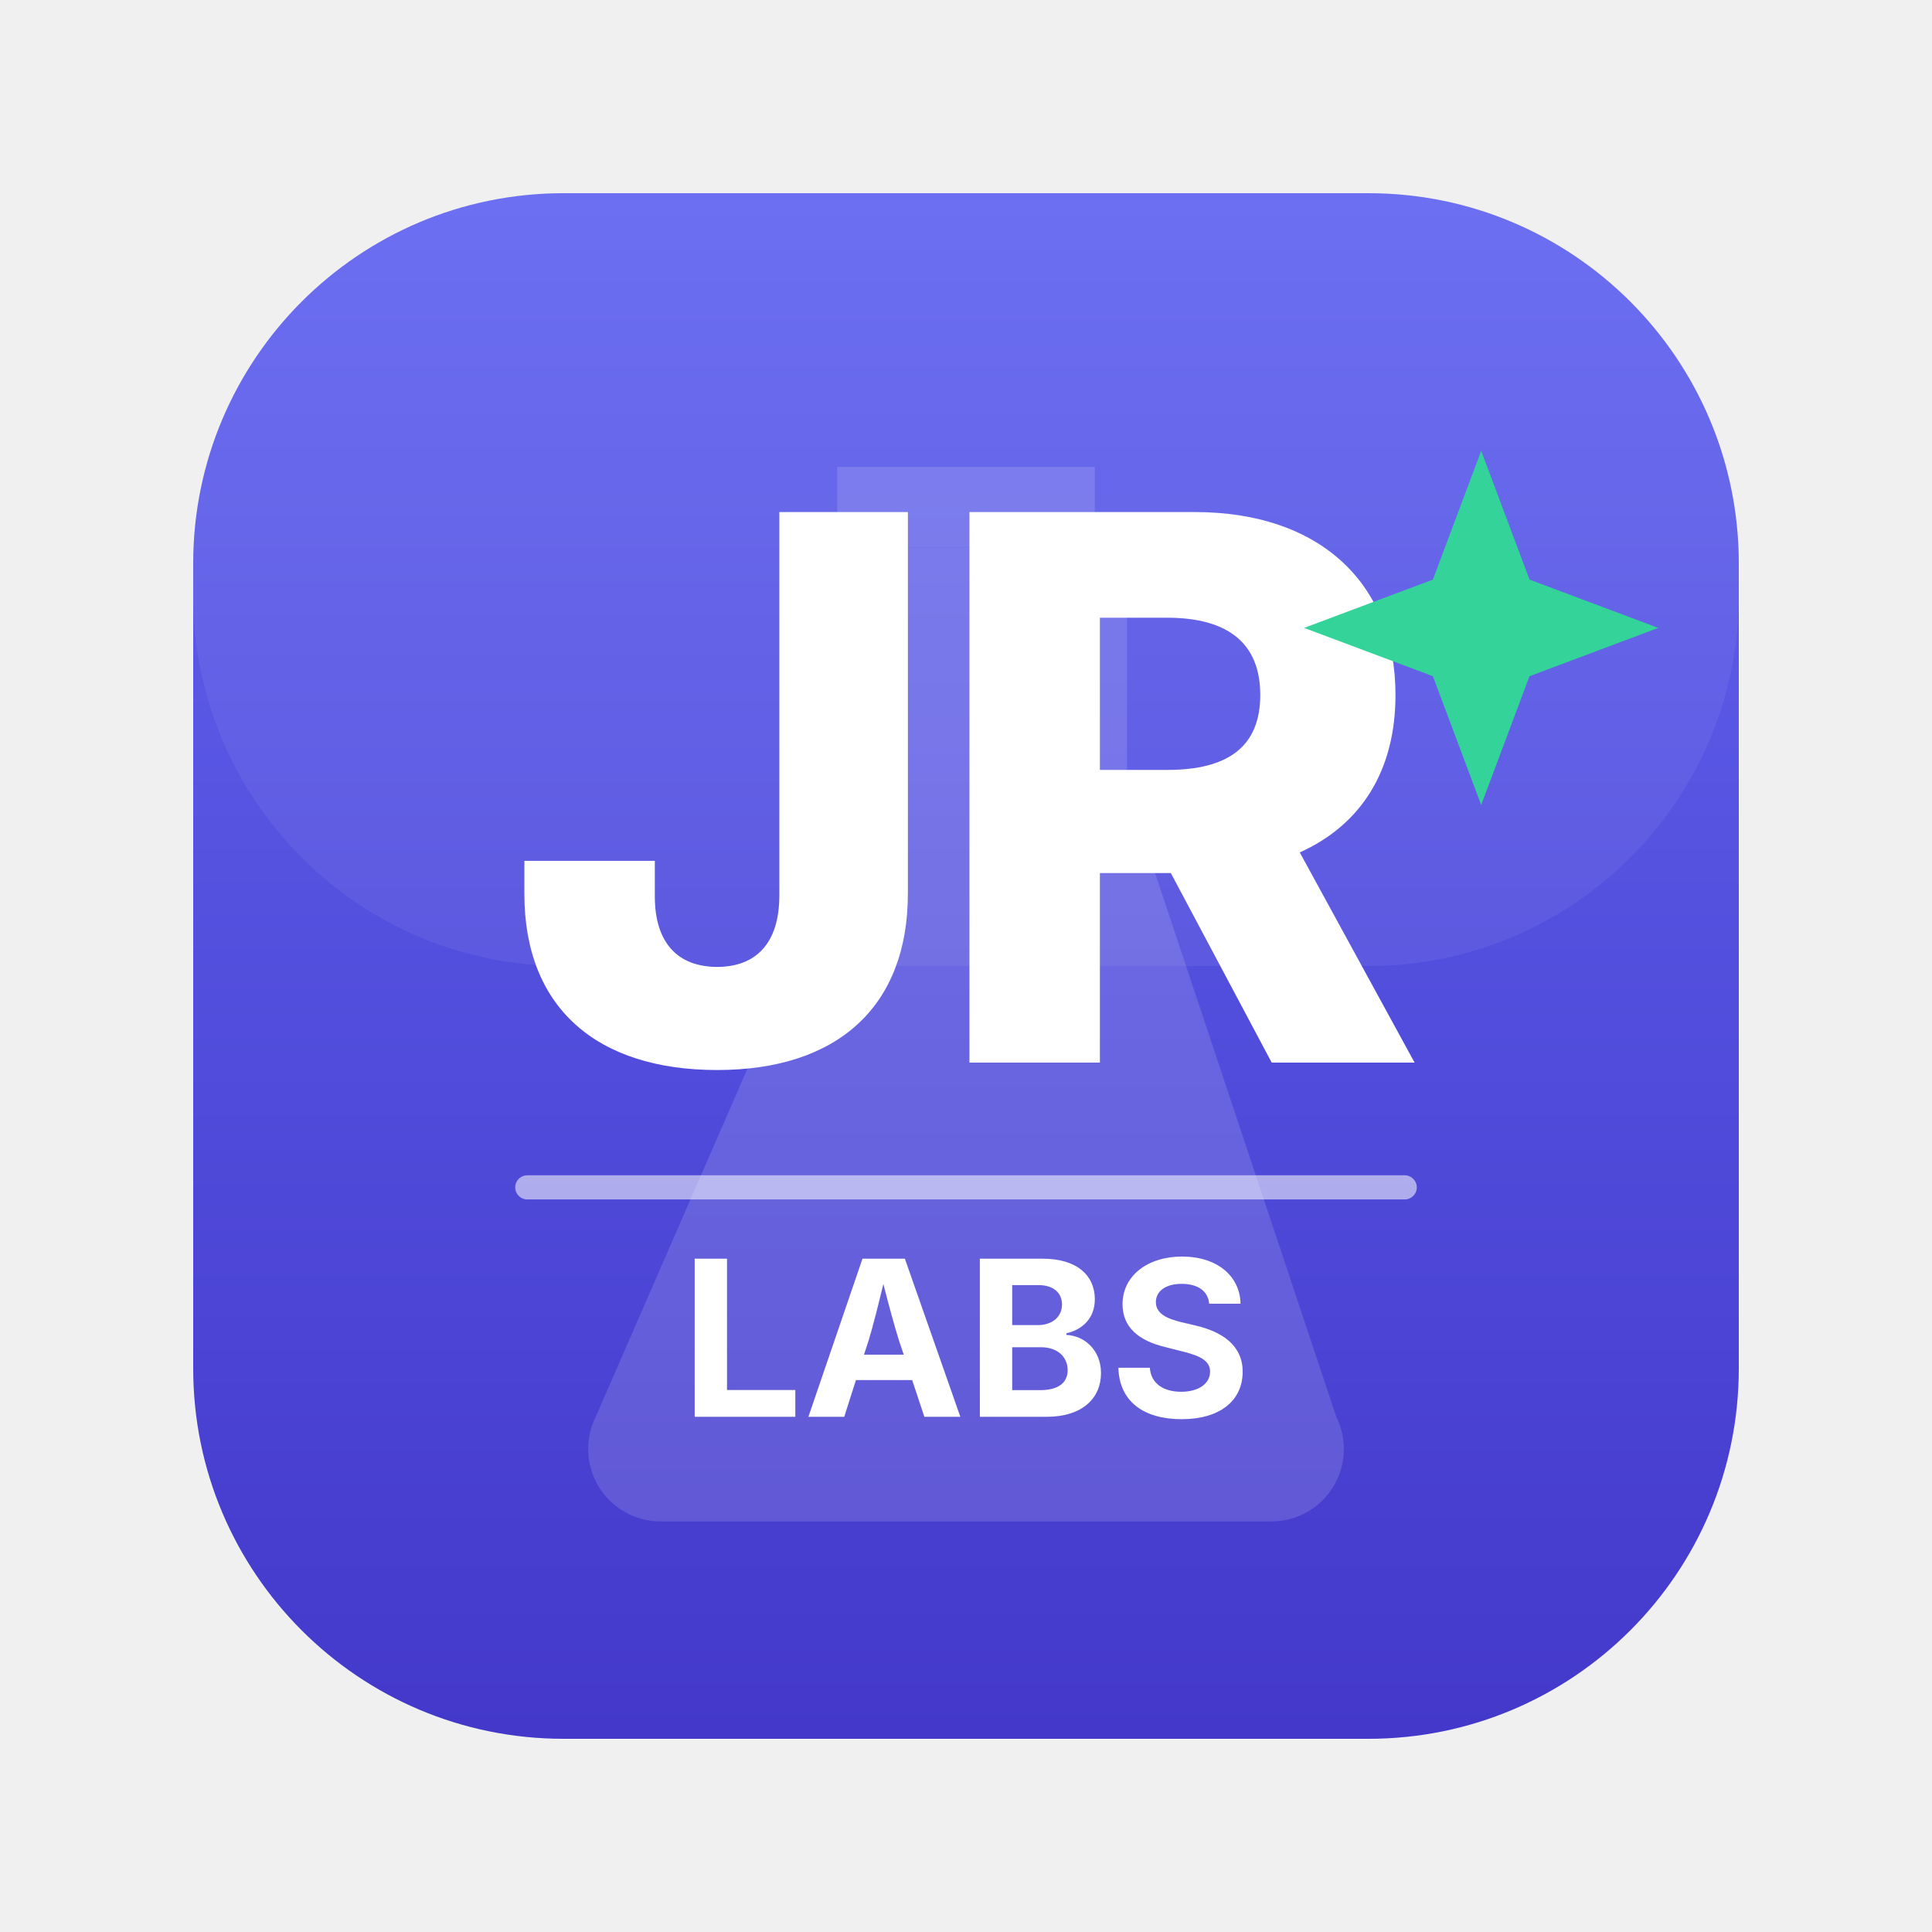
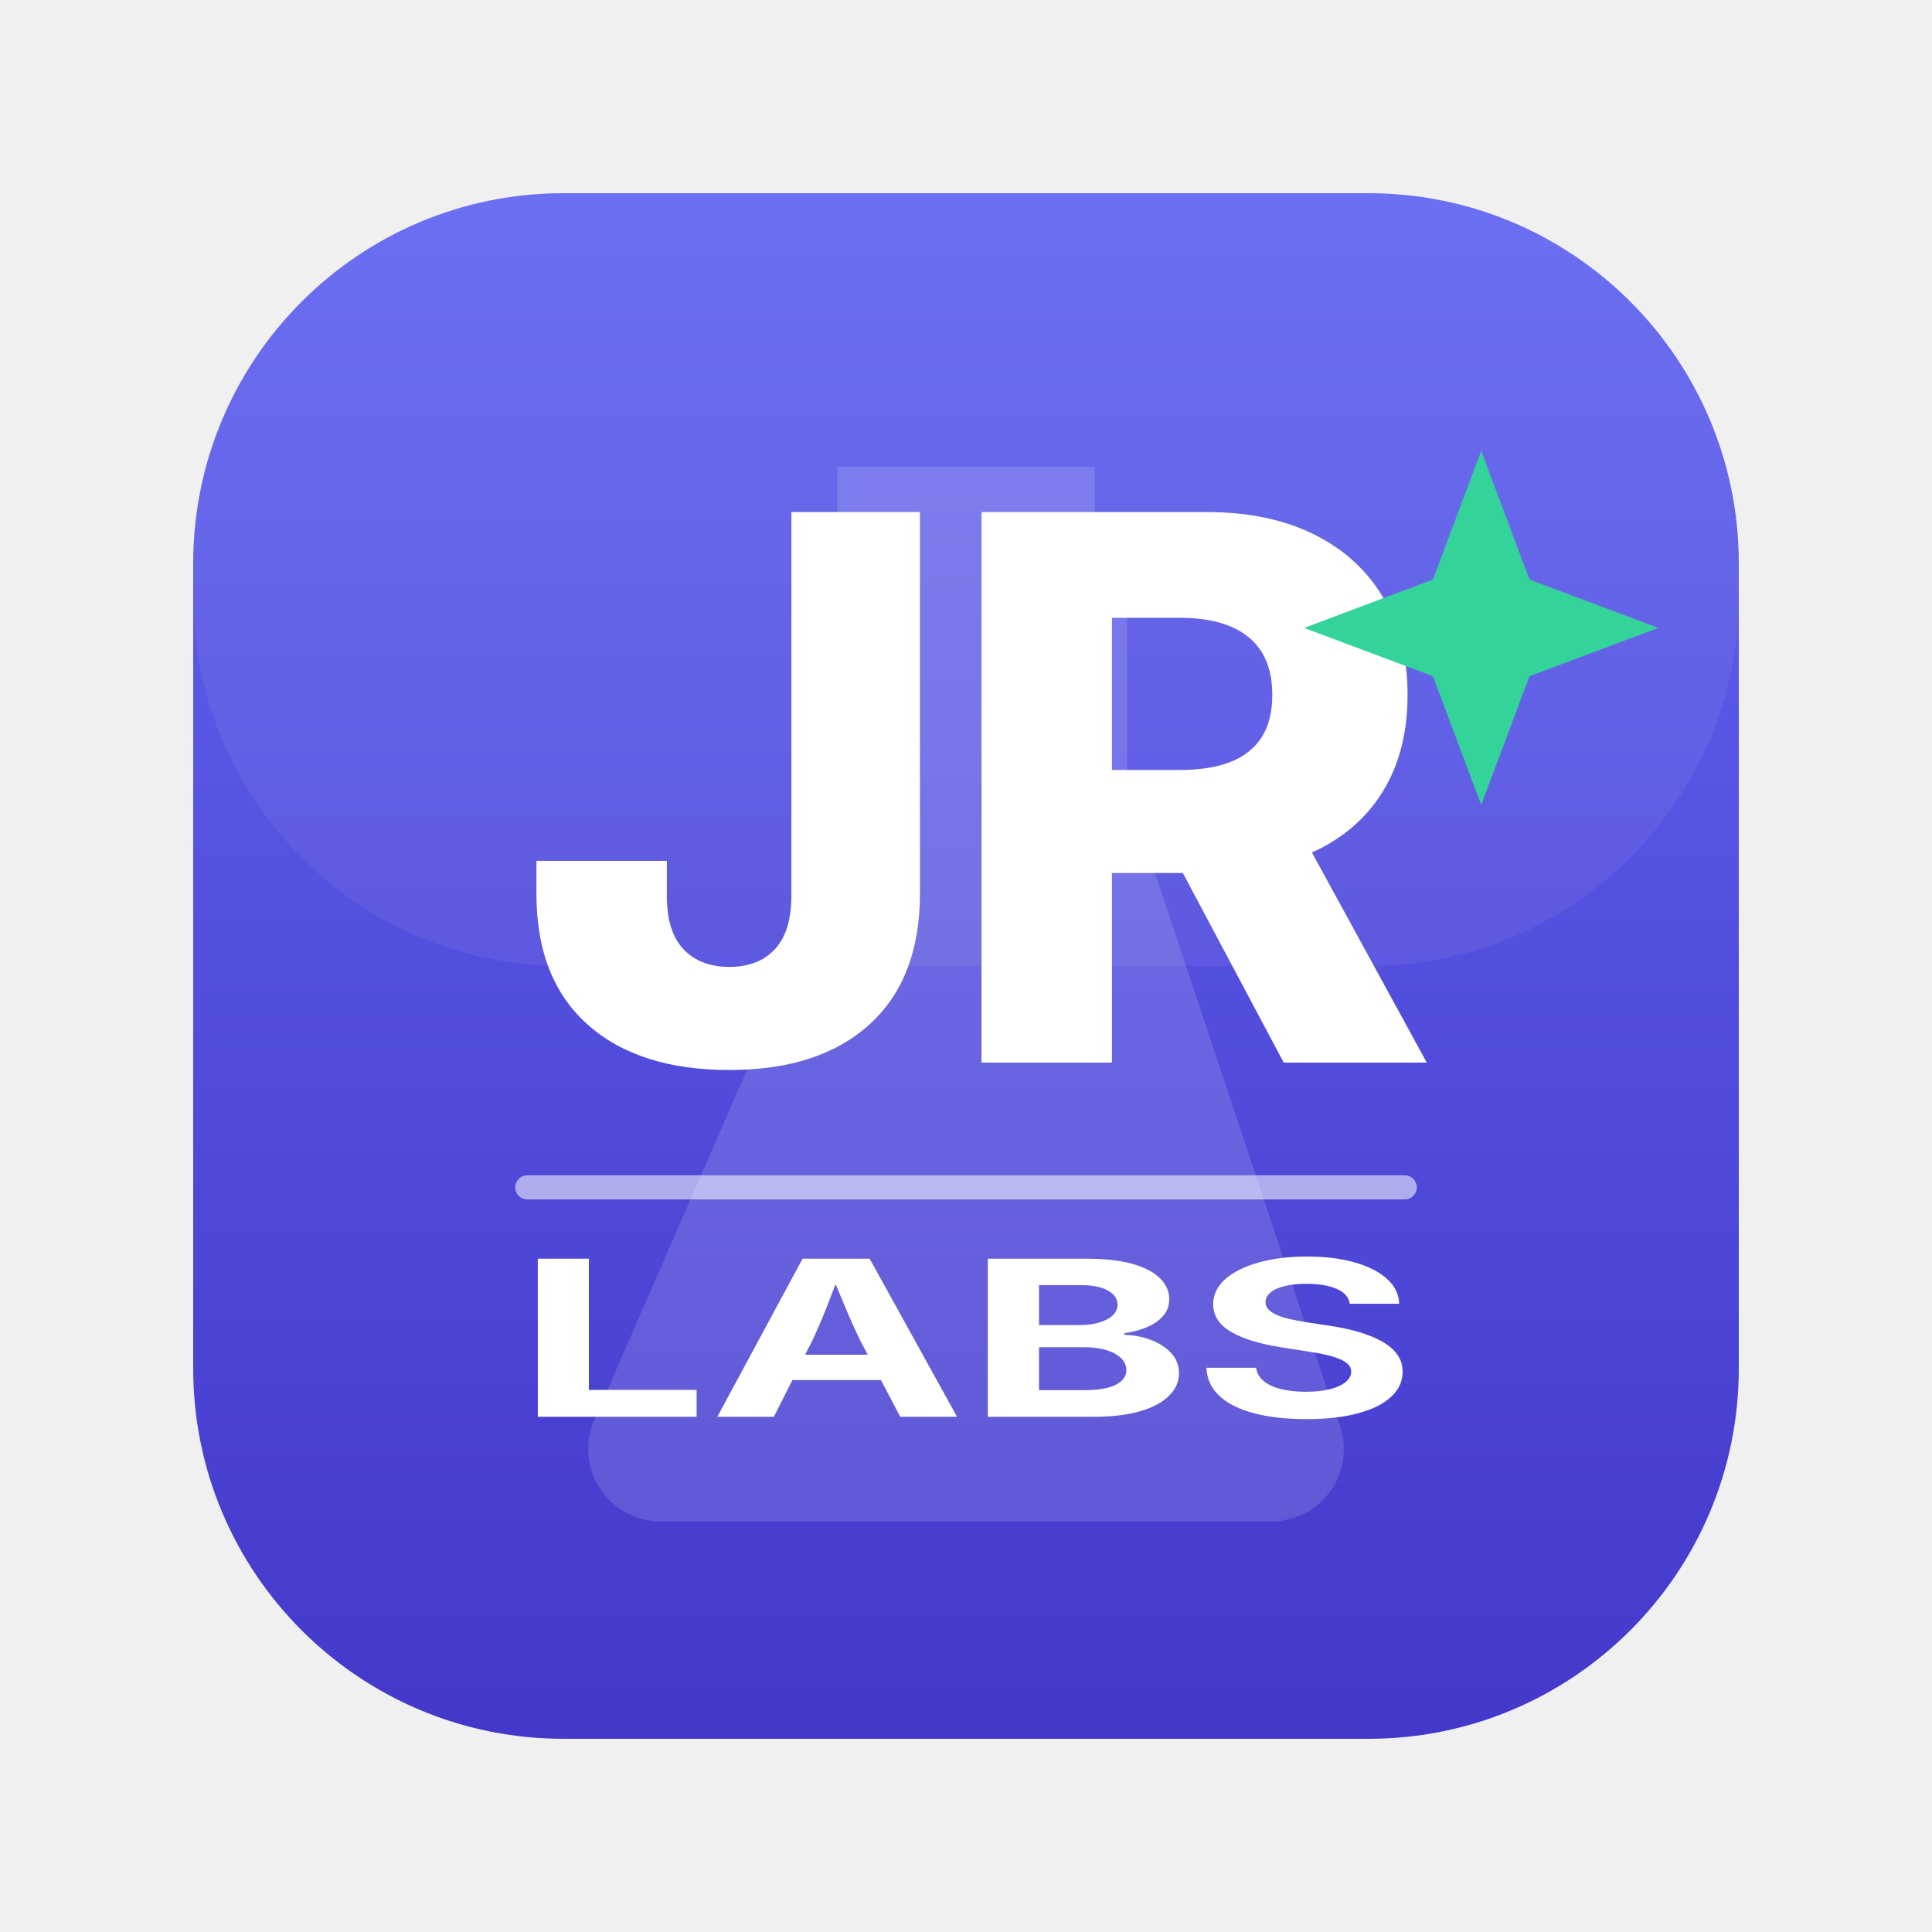
<svg xmlns="http://www.w3.org/2000/svg" viewBox="0 0 240 240" width="240" height="240" role="img" aria-label="JR Labs app-tile: JR over LABS with a beaker behind">
  <defs>
    <linearGradient id="tileGrad" x1="0" y1="0" x2="0" y2="1">
      <stop offset="0" stop-color="#6366f1" />
      <stop offset="1" stop-color="#4338ca" />
    </linearGradient>
  </defs>
  <rect x="24" y="24" width="192" height="192" rx="46" fill="url(#tileGrad)" />
  <rect x="24" y="24" width="192" height="96" rx="46" fill="#ffffff" opacity="0.06" />
  <g opacity="0.14" fill="#ffffff">
    <path d="M104 58 h32 v10 h-32 z" />
    <path d="M108 68 V98 L74 176 a9 9 0 0 0 8 13 h76 a9 9 0 0 0 8 -13 L140 98 V68 Z" />
  </g>
-   <text x="120" y="132" text-anchor="middle" font-family="Inter,Arial,sans-serif" font-weight="800" font-size="94" letter-spacing="-3" fill="#ffffff">JR</text>
+   <path d="M90.60 132.92Q79.30 132.92 72.97 127.25Q66.64 121.58 66.64 111.07L66.64 106.94L82.84 106.94L82.84 111.35Q82.84 115.71 84.90 117.91Q86.97 120.11 90.60 120.11Q94.22 120.11 96.26 117.91Q98.31 115.71 98.31 111.25L98.31 63.61L114.28 63.61L114.28 110.98Q114.28 121.54 108.04 127.23Q101.79 132.92 90.60 132.92M138.13 132L121.93 132L121.93 63.61L149.93 63.61Q157.64 63.61 163.24 66.39Q168.84 69.17 171.84 74.26Q174.85 79.35 174.85 86.33Q174.85 93.35 171.77 98.33Q168.70 103.31 163.01 105.88Q163.01 105.88 162.96 105.88L177.24 132L159.47 132L146.94 108.45L138.13 108.45L138.13 132M138.13 76.74L138.13 95.65L146.53 95.65Q150.34 95.65 152.89 94.64Q155.43 93.63 156.74 91.56Q158.05 89.50 158.05 86.33Q158.05 83.12 156.74 81.01Q155.43 78.90 152.86 77.82Q150.29 76.74 146.48 76.74" fill="#ffffff" />
  <rect x="64" y="146" width="112" height="3" rx="1.5" fill="#ffffff" opacity="0.55" />
-   <text x="120" y="176" text-anchor="middle" textLength="112" lengthAdjust="spacingAndGlyphs" font-family="Inter,Arial,sans-serif" font-weight="700" font-size="27" fill="#ffffff">LABS</text>
+   <path transform="translate(64.00,0) scale(1.5782,1)" d="M14.28 176L1.78 176L1.78 156.36L5.80 156.36L5.80 172.66L14.28 172.66L14.28 176M20.36 176L15.91 176L22.62 156.36L27.90 156.36L34.78 176L30.31 176L28.79 171.44L21.82 171.44L20.36 176M22.82 168.29L27.75 168.29L27.16 166.52Q26.59 164.69 26.01 162.50Q25.63 161.09 25.22 159.52Q24.82 161.12 24.48 162.53Q23.93 164.73 23.39 166.52L22.82 168.29M45.50 176L37.20 176L37.20 156.36L45 156.36Q47.16 156.36 48.60 157.01Q50.04 157.66 50.76 158.80Q51.48 159.93 51.48 161.41Q51.48 162.57 51.02 163.43Q50.56 164.29 49.76 164.84Q48.96 165.39 47.95 165.62L47.95 165.82Q49.06 165.86 50.04 166.45Q51.02 167.04 51.63 168.08Q52.25 169.13 52.25 170.58Q52.25 172.14 51.48 173.36Q50.72 174.59 49.22 175.29Q47.72 176 45.50 176M41.23 167.36L41.23 172.69L44.71 172.69Q46.47 172.69 47.29 172.01Q48.11 171.32 48.11 170.20Q48.11 169.37 47.70 168.73Q47.30 168.09 46.56 167.73Q45.83 167.36 44.81 167.36L41.23 167.36M41.23 159.64L41.23 164.61L44.40 164.61Q45.26 164.61 45.94 164.30Q46.63 163.99 47.02 163.42Q47.41 162.84 47.41 162.05Q47.41 160.98 46.65 160.31Q45.89 159.64 44.48 159.64L41.23 159.64M62.27 176.29Q59.91 176.29 58.16 175.56Q56.41 174.84 55.44 173.42Q54.46 171.99 54.41 169.91L58.32 169.91Q58.40 170.90 58.92 171.56Q59.43 172.23 60.29 172.56Q61.15 172.89 62.23 172.89Q63.31 172.89 64.11 172.58Q64.90 172.27 65.35 171.70Q65.80 171.14 65.80 170.38Q65.80 169.71 65.40 169.26Q65 168.80 64.24 168.47Q63.49 168.14 62.41 167.89L60.25 167.35Q57.76 166.75 56.35 165.45Q54.94 164.15 54.94 162.01Q54.94 160.23 55.89 158.90Q56.85 157.57 58.52 156.83Q60.18 156.09 62.32 156.09Q64.49 156.09 66.12 156.84Q67.74 157.58 68.65 158.91Q69.56 160.23 69.58 161.96L65.69 161.96Q65.59 160.77 64.69 160.13Q63.78 159.48 62.28 159.48Q61.26 159.48 60.54 159.77Q59.81 160.06 59.44 160.58Q59.06 161.09 59.06 161.75Q59.06 162.47 59.50 162.95Q59.93 163.44 60.66 163.73Q61.38 164.03 62.20 164.23L63.98 164.66Q65.22 164.94 66.29 165.41Q67.35 165.89 68.16 166.58Q68.96 167.27 69.41 168.22Q69.85 169.17 69.85 170.41Q69.85 172.19 68.95 173.51Q68.05 174.84 66.35 175.56Q64.65 176.29 62.27 176.29" fill="#ffffff" />
  <path d="M184 56 l6 16 16 6 -16 6 -6 16 -6 -16 -16 -6 16 -6 z" fill="#34d399" />
</svg>
